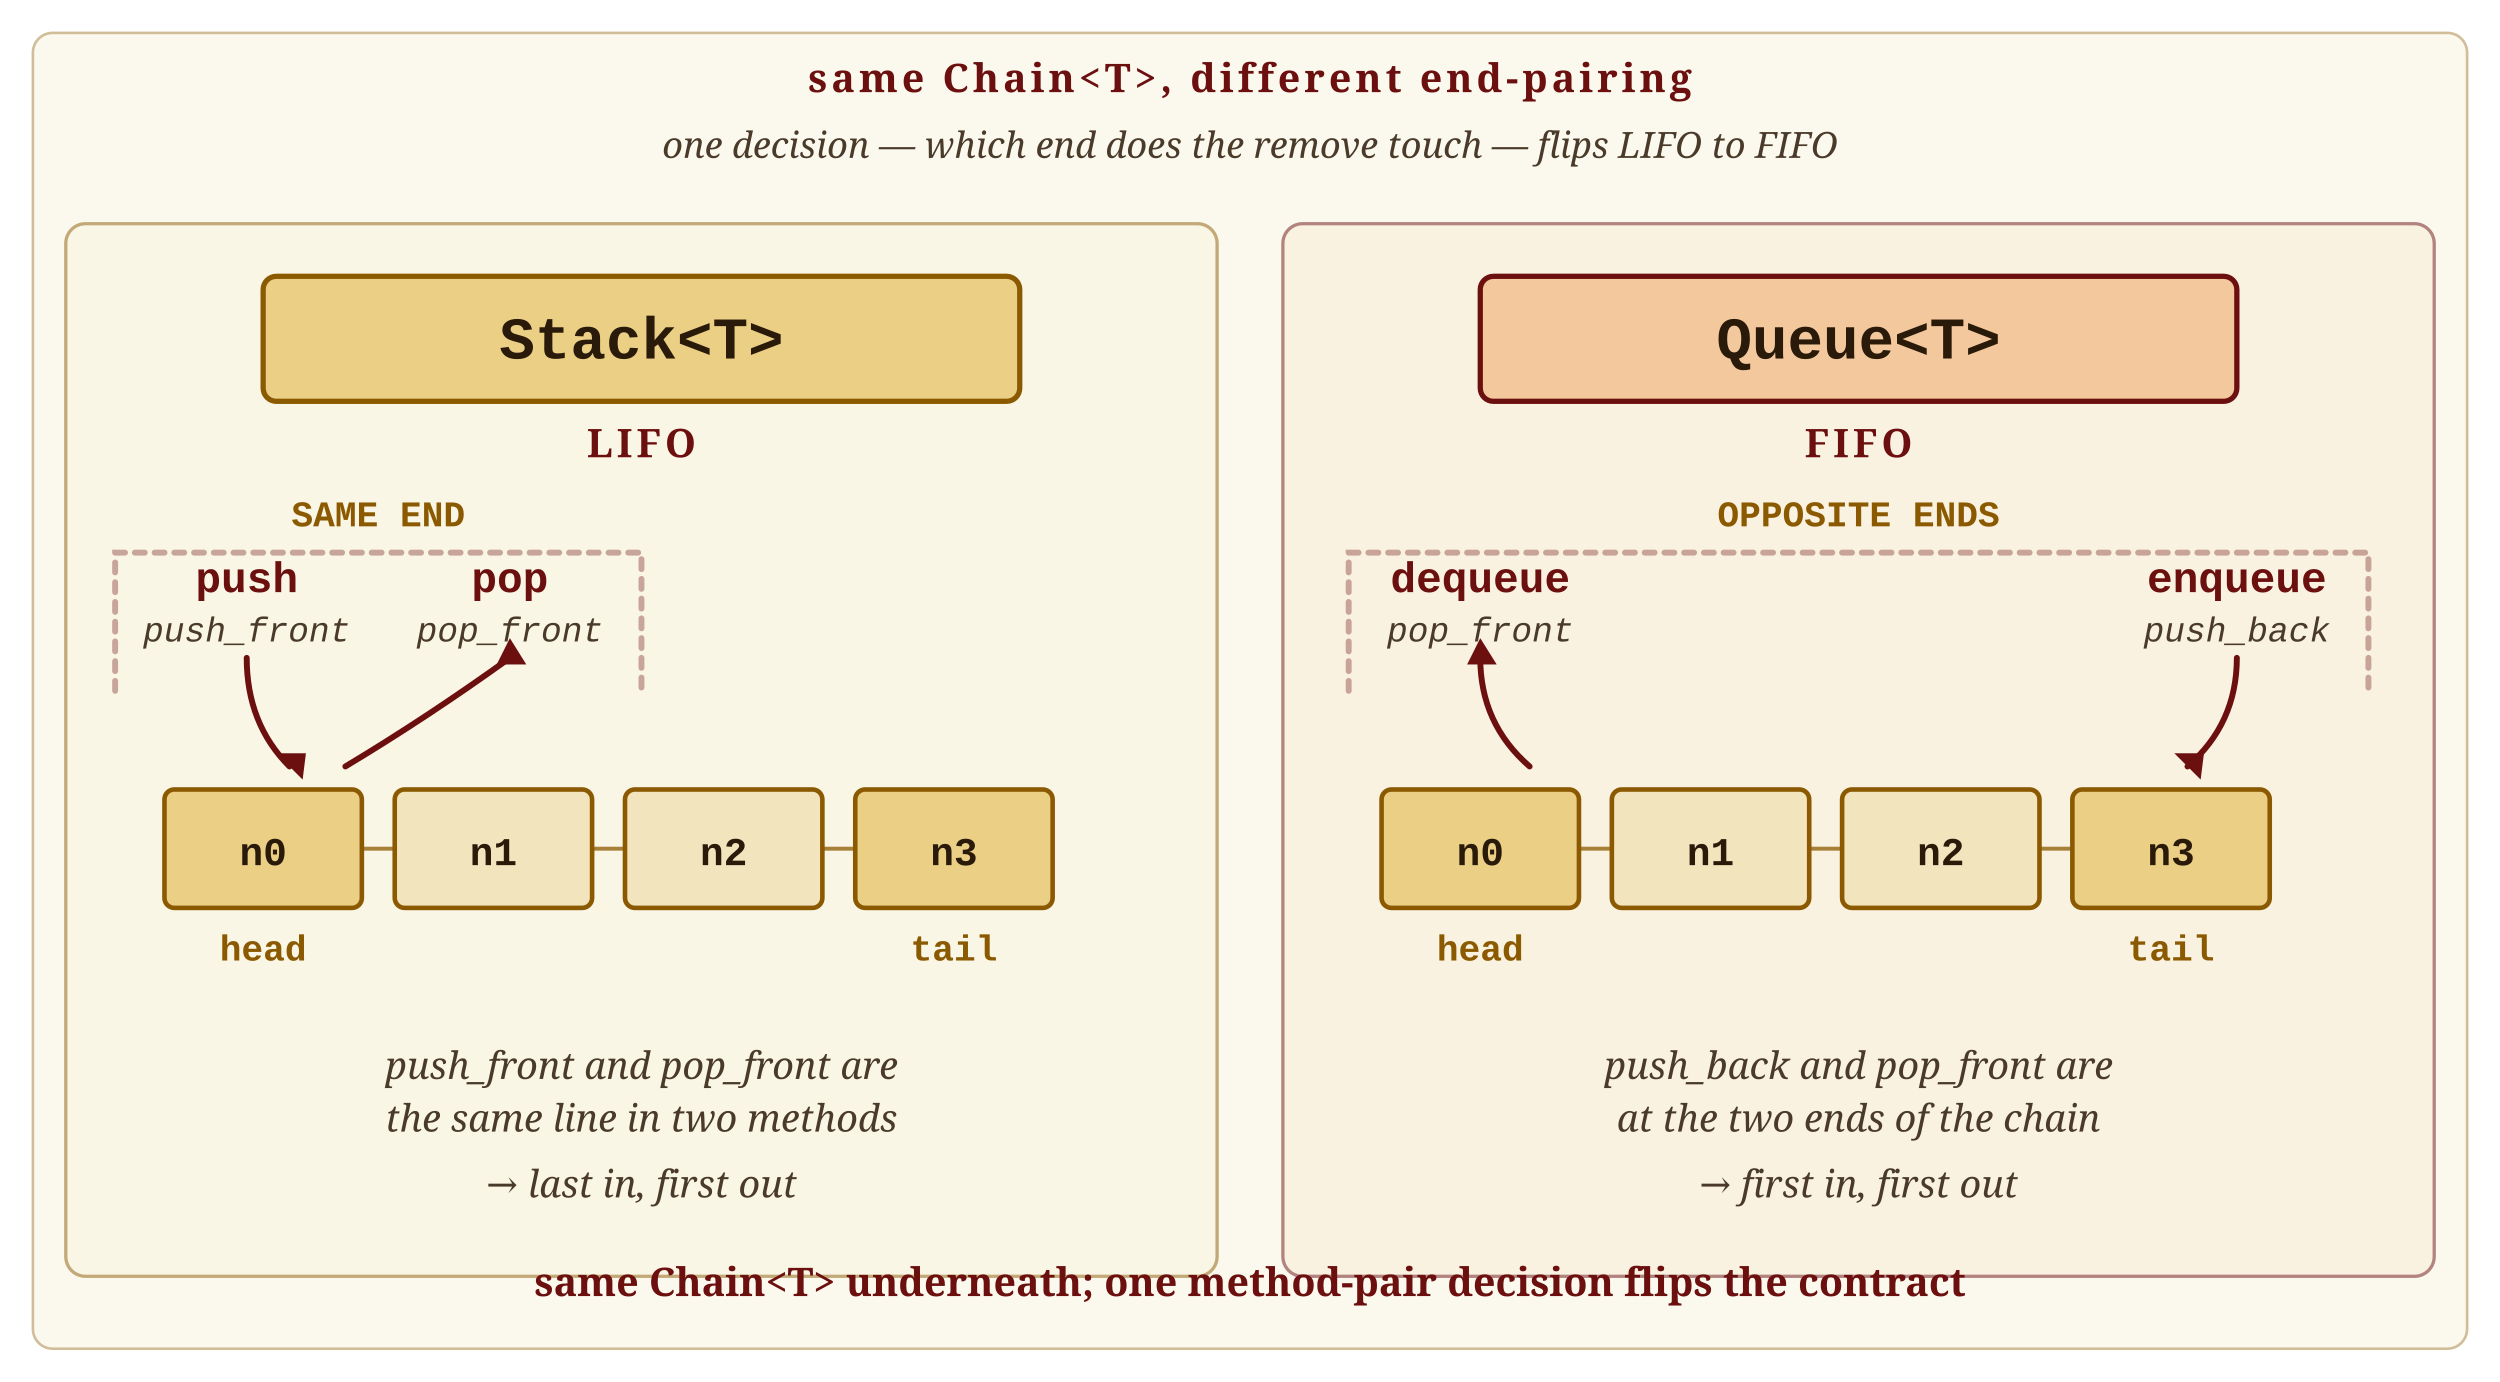
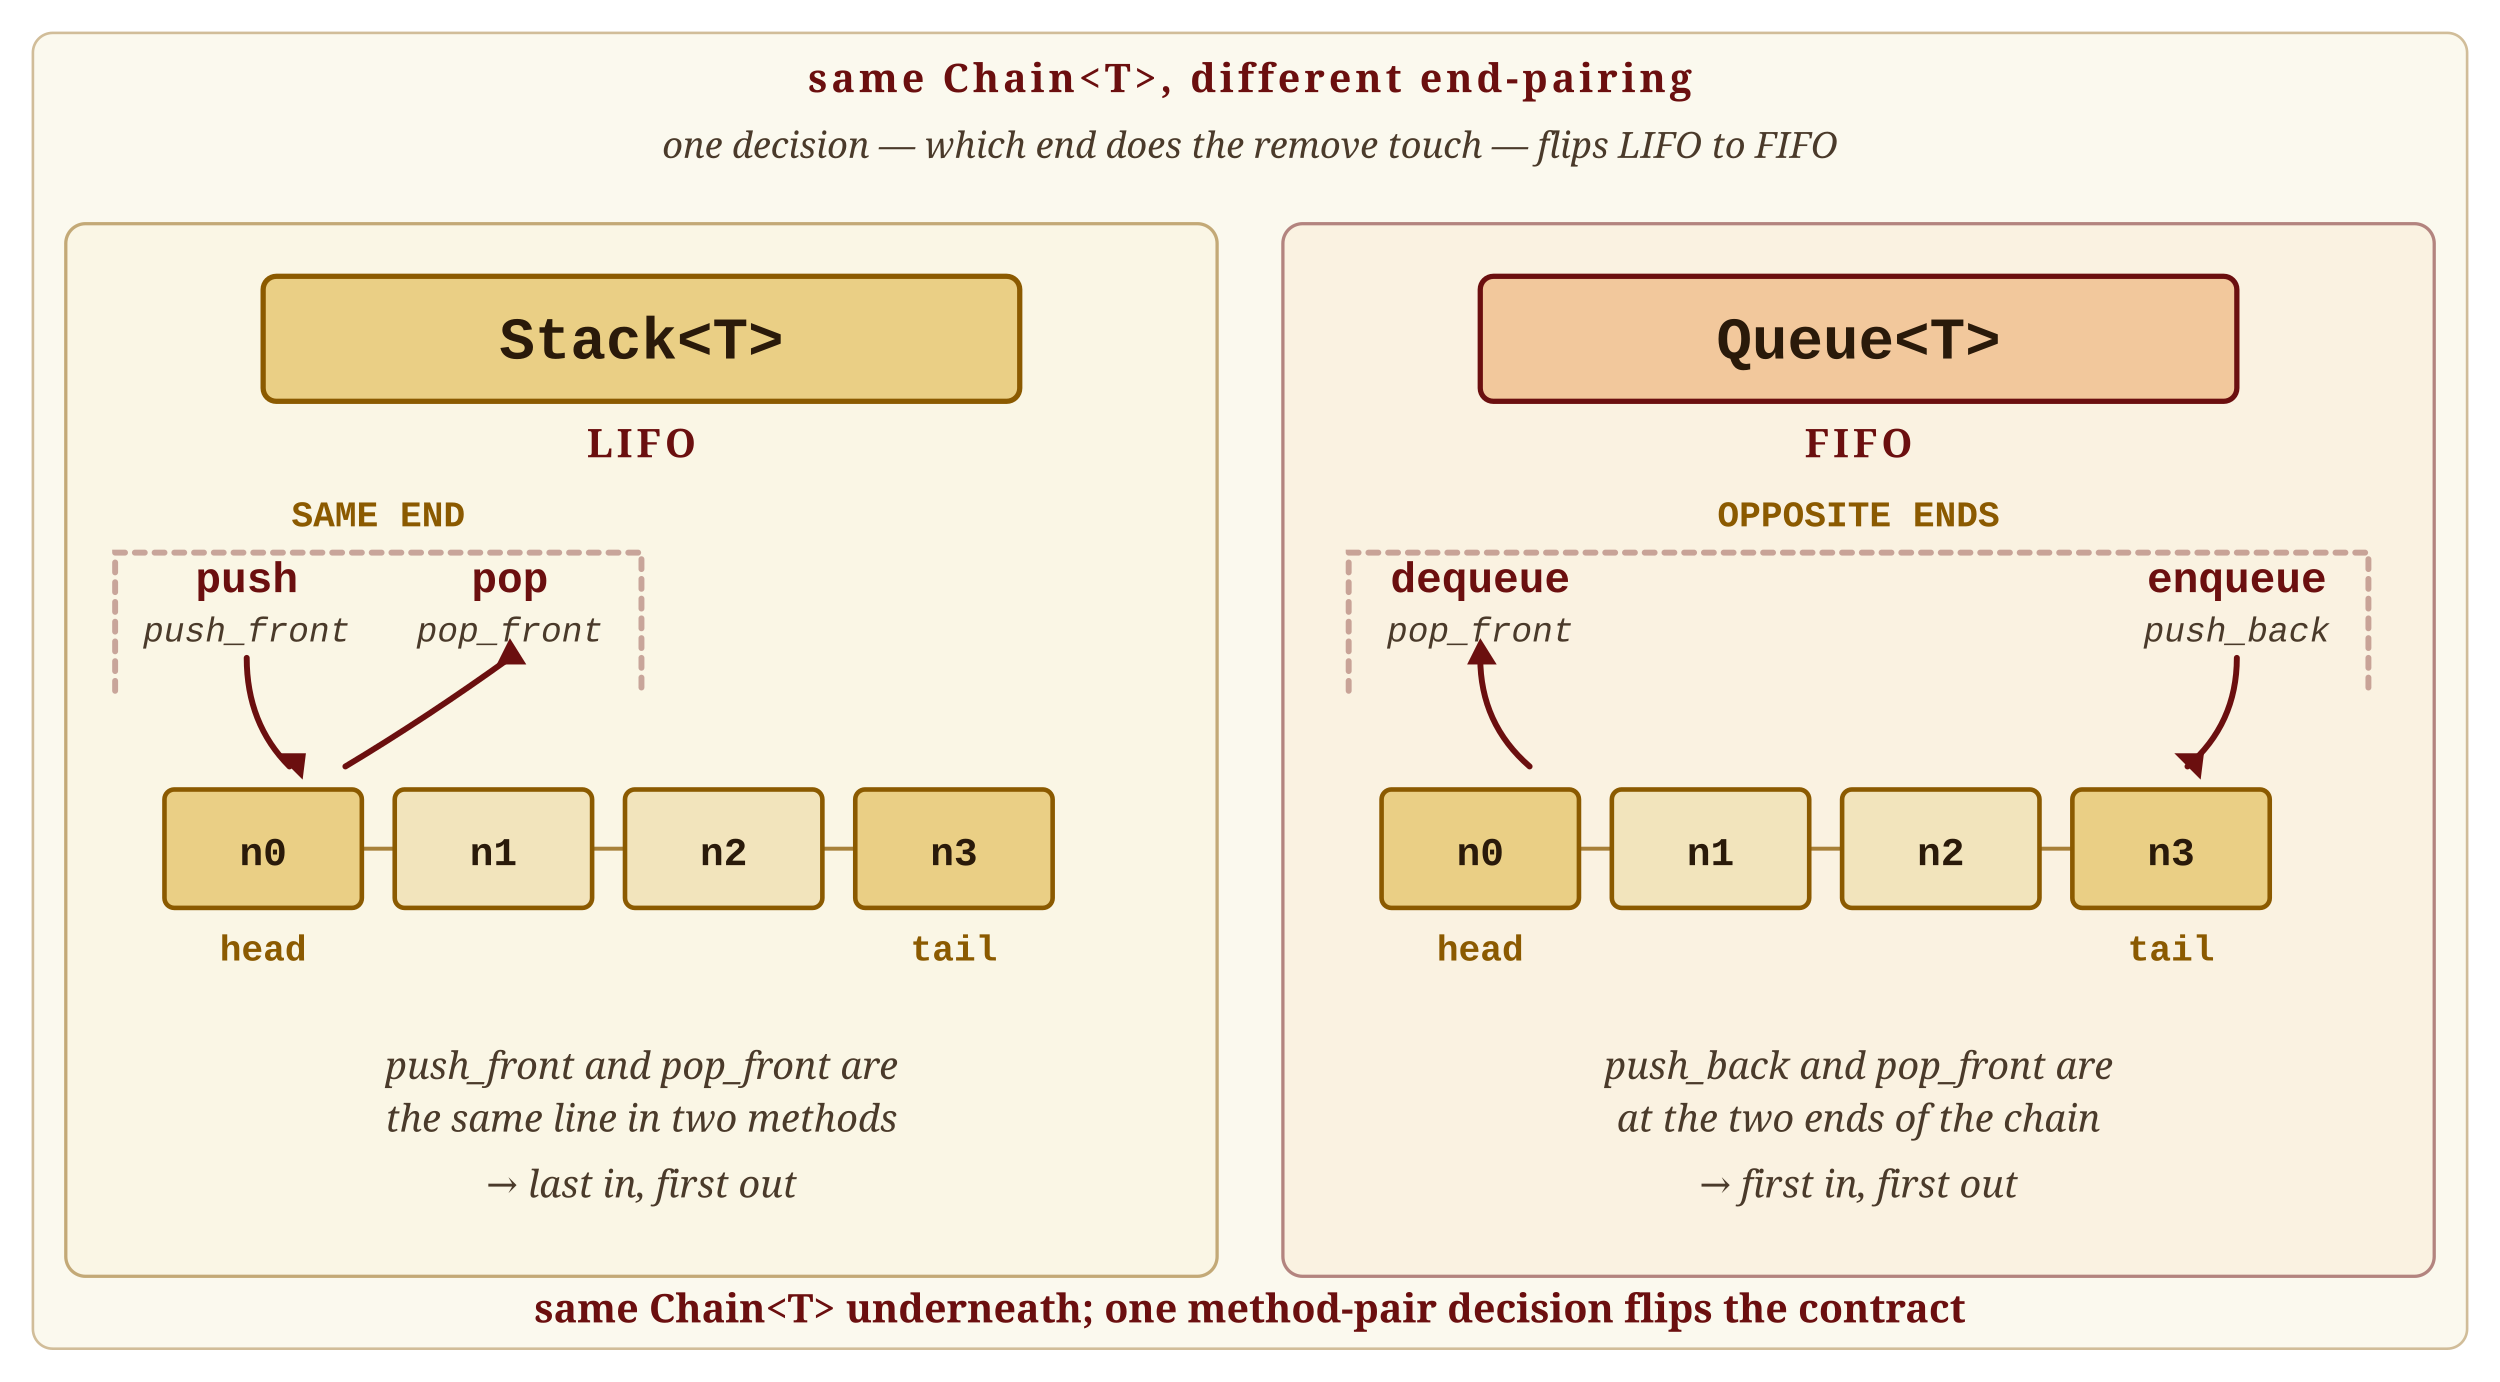
<svg xmlns="http://www.w3.org/2000/svg" viewBox="0 0 760 420" role="img" aria-labelledby="svq-title svq-desc">
  <style>
    .panel       { fill: #f6efd5; stroke: #8b5a00; stroke-width: 0.8; opacity: 0.4; }
    .col-bg-left { fill: #faf3dc; stroke: #8b5a00; stroke-width: 1.0; opacity: 0.5; }
    .col-bg-right{ fill: #faecd4; stroke: #6b0f0f; stroke-width: 1.0; opacity: 0.5; }

    .adt-head-stack { fill: #eacf85; stroke: #8b5a00; stroke-width: 1.6; }
    .adt-head-queue { fill: #f2c89c; stroke: #6b0f0f; stroke-width: 1.6; }

    .node       { fill: #f2e4bc; stroke: #8b5a00; stroke-width: 1.4; }
    .node-head  { fill: #eacf85; stroke: #8b5a00; stroke-width: 1.4; }
    .node-tail  { fill: #eacf85; stroke: #8b5a00; stroke-width: 1.4; }
    .node-link  { stroke: #8b5a00; stroke-width: 1.2; fill: none; opacity: 0.75; }

    .arrow-line  { stroke: #6b0f0f; stroke-width: 1.8; fill: none; stroke-linecap: round; }
    .arrow-fill  { fill: #6b0f0f; }
    .pointer-line{ stroke: #8b5a00; stroke-width: 1.4; fill: none; stroke-linecap: round; }
    .pointer-fill{ fill: #8b5a00; }

    .panel-title { font-family: Georgia, serif; font-size: 12px; fill: #6b0f0f; font-weight: 700; text-anchor: middle; text-transform: uppercase; letter-spacing: 0.10em; }
    .subtitle    { font-family: Georgia, serif; font-size: 11px; fill: #4a3a2a; font-style: italic; text-anchor: middle; }

    .adt-name    { font-family: Consolas, 'Courier New', monospace; font-size: 18px; fill: #2a1a0a; font-weight: 700; text-anchor: middle; }
    .adt-tag     { font-family: Georgia, serif; font-size: 12px; fill: #6b0f0f; font-weight: 700; text-anchor: middle; letter-spacing: 0.10em; }

    .node-label  { font-family: Consolas, 'Courier New', monospace; font-size: 12px; fill: #2a1a0a; font-weight: 700; text-anchor: middle; }
    .end-label   { font-family: Consolas, 'Courier New', monospace; font-size: 11px; fill: #8b5a00; font-weight: 700; text-anchor: middle; }

    .op-label    { font-family: Consolas, 'Courier New', monospace; font-size: 13px; fill: #6b0f0f; font-weight: 700; text-anchor: middle; }
    .op-method   { font-family: Consolas, 'Courier New', monospace; font-size: 10.5px; fill: #4a3a2a; font-style: italic; text-anchor: middle; }

    .note        { font-family: Georgia, serif; font-size: 11.5px; fill: #4a3a2a; font-style: italic; text-anchor: middle; }
    .note-strong { font-family: Georgia, serif; font-size: 12px; fill: #6b0f0f; font-weight: 700; text-anchor: middle; }
    .col-caption { font-family: Georgia, serif; font-size: 11.5px; fill: #4a3a2a; font-style: italic; text-anchor: middle; }
  </style>
  <rect class="panel" x="10" y="10" width="740" height="400" rx="6" />
  <text class="panel-title" x="380" y="28">same Chain&lt;T&gt;, different end-pairing</text>
  <text class="subtitle" x="380" y="48">one decision — which end does the remove touch — flips LIFO to FIFO</text>
  <rect class="col-bg-left" x="20" y="68" width="350" height="320" rx="6" />
  <rect class="adt-head-stack" x="80" y="84" width="230" height="38" rx="4" />
  <text class="adt-name" x="195" y="109">Stack&lt;T&gt;</text>
  <text class="adt-tag" x="195" y="139">LIFO</text>
  <text class="op-label" x="75" y="180">push</text>
  <text class="op-method" x="75" y="195">push_front</text>
  <text class="op-label" x="155" y="180">pop</text>
  <text class="op-method" x="155" y="195">pop_front</text>
  <path class="arrow-line" d="M 75 200 Q 75 220 88 233" />
  <polygon class="arrow-fill" points="84,229 92,237 93,229" />
  <path class="arrow-line" d="M 105 233 Q 130 218 155 200" />
  <polygon class="arrow-fill" points="151,202 155,194 160,202" />
  <path class="arrow-line" d="M 35 210 L 35 168 L 195 168 L 195 210" opacity="0.35" stroke-dasharray="3 3" />
  <text class="end-label" x="115" y="160" fill="#6b0f0f">SAME END</text>
  <rect class="node-head" x="50" y="240" width="60" height="36" rx="3" />
  <text class="node-label" x="80" y="263">n0</text>
  <rect class="node" x="120" y="240" width="60" height="36" rx="3" />
  <text class="node-label" x="150" y="263">n1</text>
  <rect class="node" x="190" y="240" width="60" height="36" rx="3" />
  <text class="node-label" x="220" y="263">n2</text>
  <rect class="node-tail" x="260" y="240" width="60" height="36" rx="3" />
  <text class="node-label" x="290" y="263">n3</text>
  <line class="node-link" x1="110" y1="258" x2="120" y2="258" />
  <line class="node-link" x1="180" y1="258" x2="190" y2="258" />
  <line class="node-link" x1="250" y1="258" x2="260" y2="258" />
  <text class="end-label" x="80" y="292">head</text>
  <text class="end-label" x="290" y="292">tail</text>
  <text class="col-caption" x="195" y="328">push_front and pop_front are</text>
  <text class="col-caption" x="195" y="344">the same line in two methods</text>
  <text class="col-caption" x="195" y="364">→ last in, first out</text>
  <rect class="col-bg-right" x="390" y="68" width="350" height="320" rx="6" />
  <rect class="adt-head-queue" x="450" y="84" width="230" height="38" rx="4" />
  <text class="adt-name" x="565" y="109">Queue&lt;T&gt;</text>
  <text class="adt-tag" x="565" y="139">FIFO</text>
  <text class="op-label" x="450" y="180">dequeue</text>
  <text class="op-method" x="450" y="195">pop_front</text>
  <text class="op-label" x="680" y="180">enqueue</text>
  <text class="op-method" x="680" y="195">push_back</text>
  <path class="arrow-line" d="M 465 233 Q 450 220 450 200" />
  <polygon class="arrow-fill" points="446,202 450,194 455,202" />
  <path class="arrow-line" d="M 680 200 Q 680 220 665 233" />
  <polygon class="arrow-fill" points="661,229 669,237 670,229" />
  <path class="arrow-line" d="M 410 210 L 410 168 L 720 168 L 720 210" opacity="0.35" stroke-dasharray="3 3" />
  <text class="end-label" x="565" y="160" fill="#6b0f0f">OPPOSITE ENDS</text>
  <rect class="node-head" x="420" y="240" width="60" height="36" rx="3" />
  <text class="node-label" x="450" y="263">n0</text>
  <rect class="node" x="490" y="240" width="60" height="36" rx="3" />
  <text class="node-label" x="520" y="263">n1</text>
  <rect class="node" x="560" y="240" width="60" height="36" rx="3" />
  <text class="node-label" x="590" y="263">n2</text>
  <rect class="node-tail" x="630" y="240" width="60" height="36" rx="3" />
  <text class="node-label" x="660" y="263">n3</text>
  <line class="node-link" x1="480" y1="258" x2="490" y2="258" />
  <line class="node-link" x1="550" y1="258" x2="560" y2="258" />
  <line class="node-link" x1="620" y1="258" x2="630" y2="258" />
  <text class="end-label" x="450" y="292">head</text>
  <text class="end-label" x="660" y="292">tail</text>
  <text class="col-caption" x="565" y="328">push_back and pop_front are</text>
  <text class="col-caption" x="565" y="344">at the two ends of the chain</text>
  <text class="col-caption" x="565" y="364">→ first in, first out</text>
-   <text class="note-strong" x="380" y="394">same Chain&lt;T&gt; underneath; one method-pair decision flips the contract</text>
+   <text class="note-strong" x="380" y="402">same Chain&lt;T&gt; underneath; one method-pair decision flips the contract</text>
</svg>
